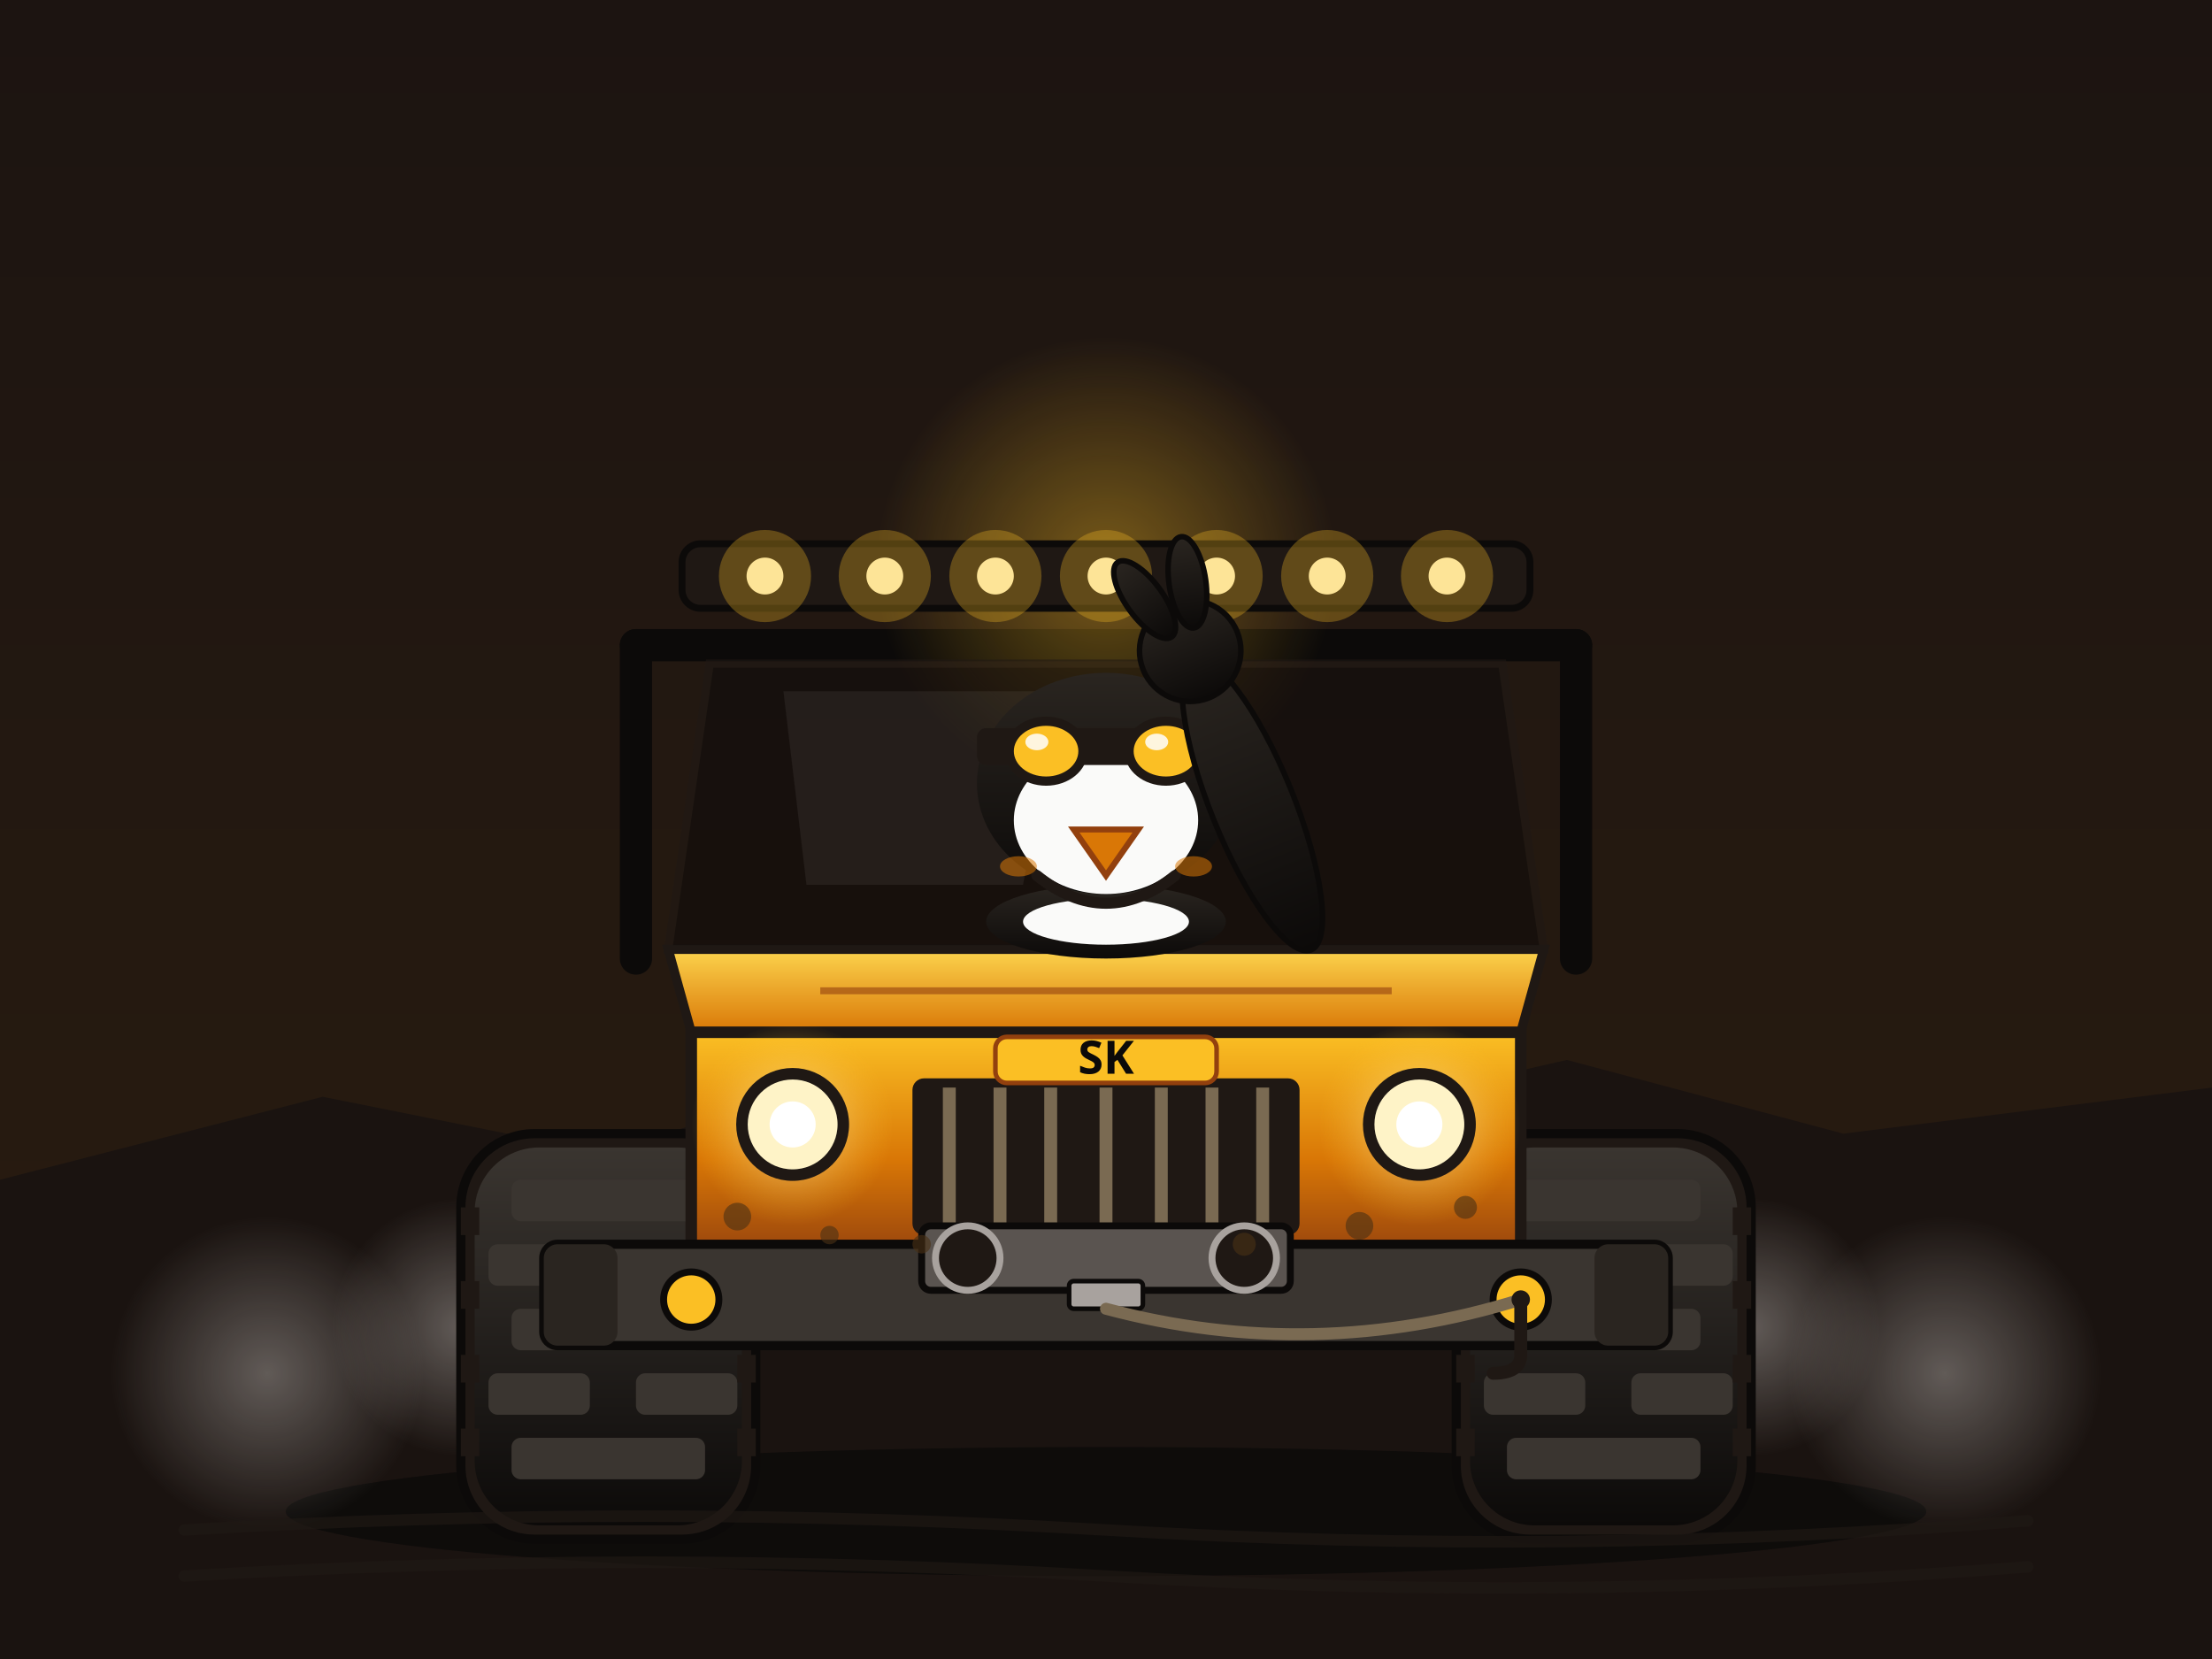
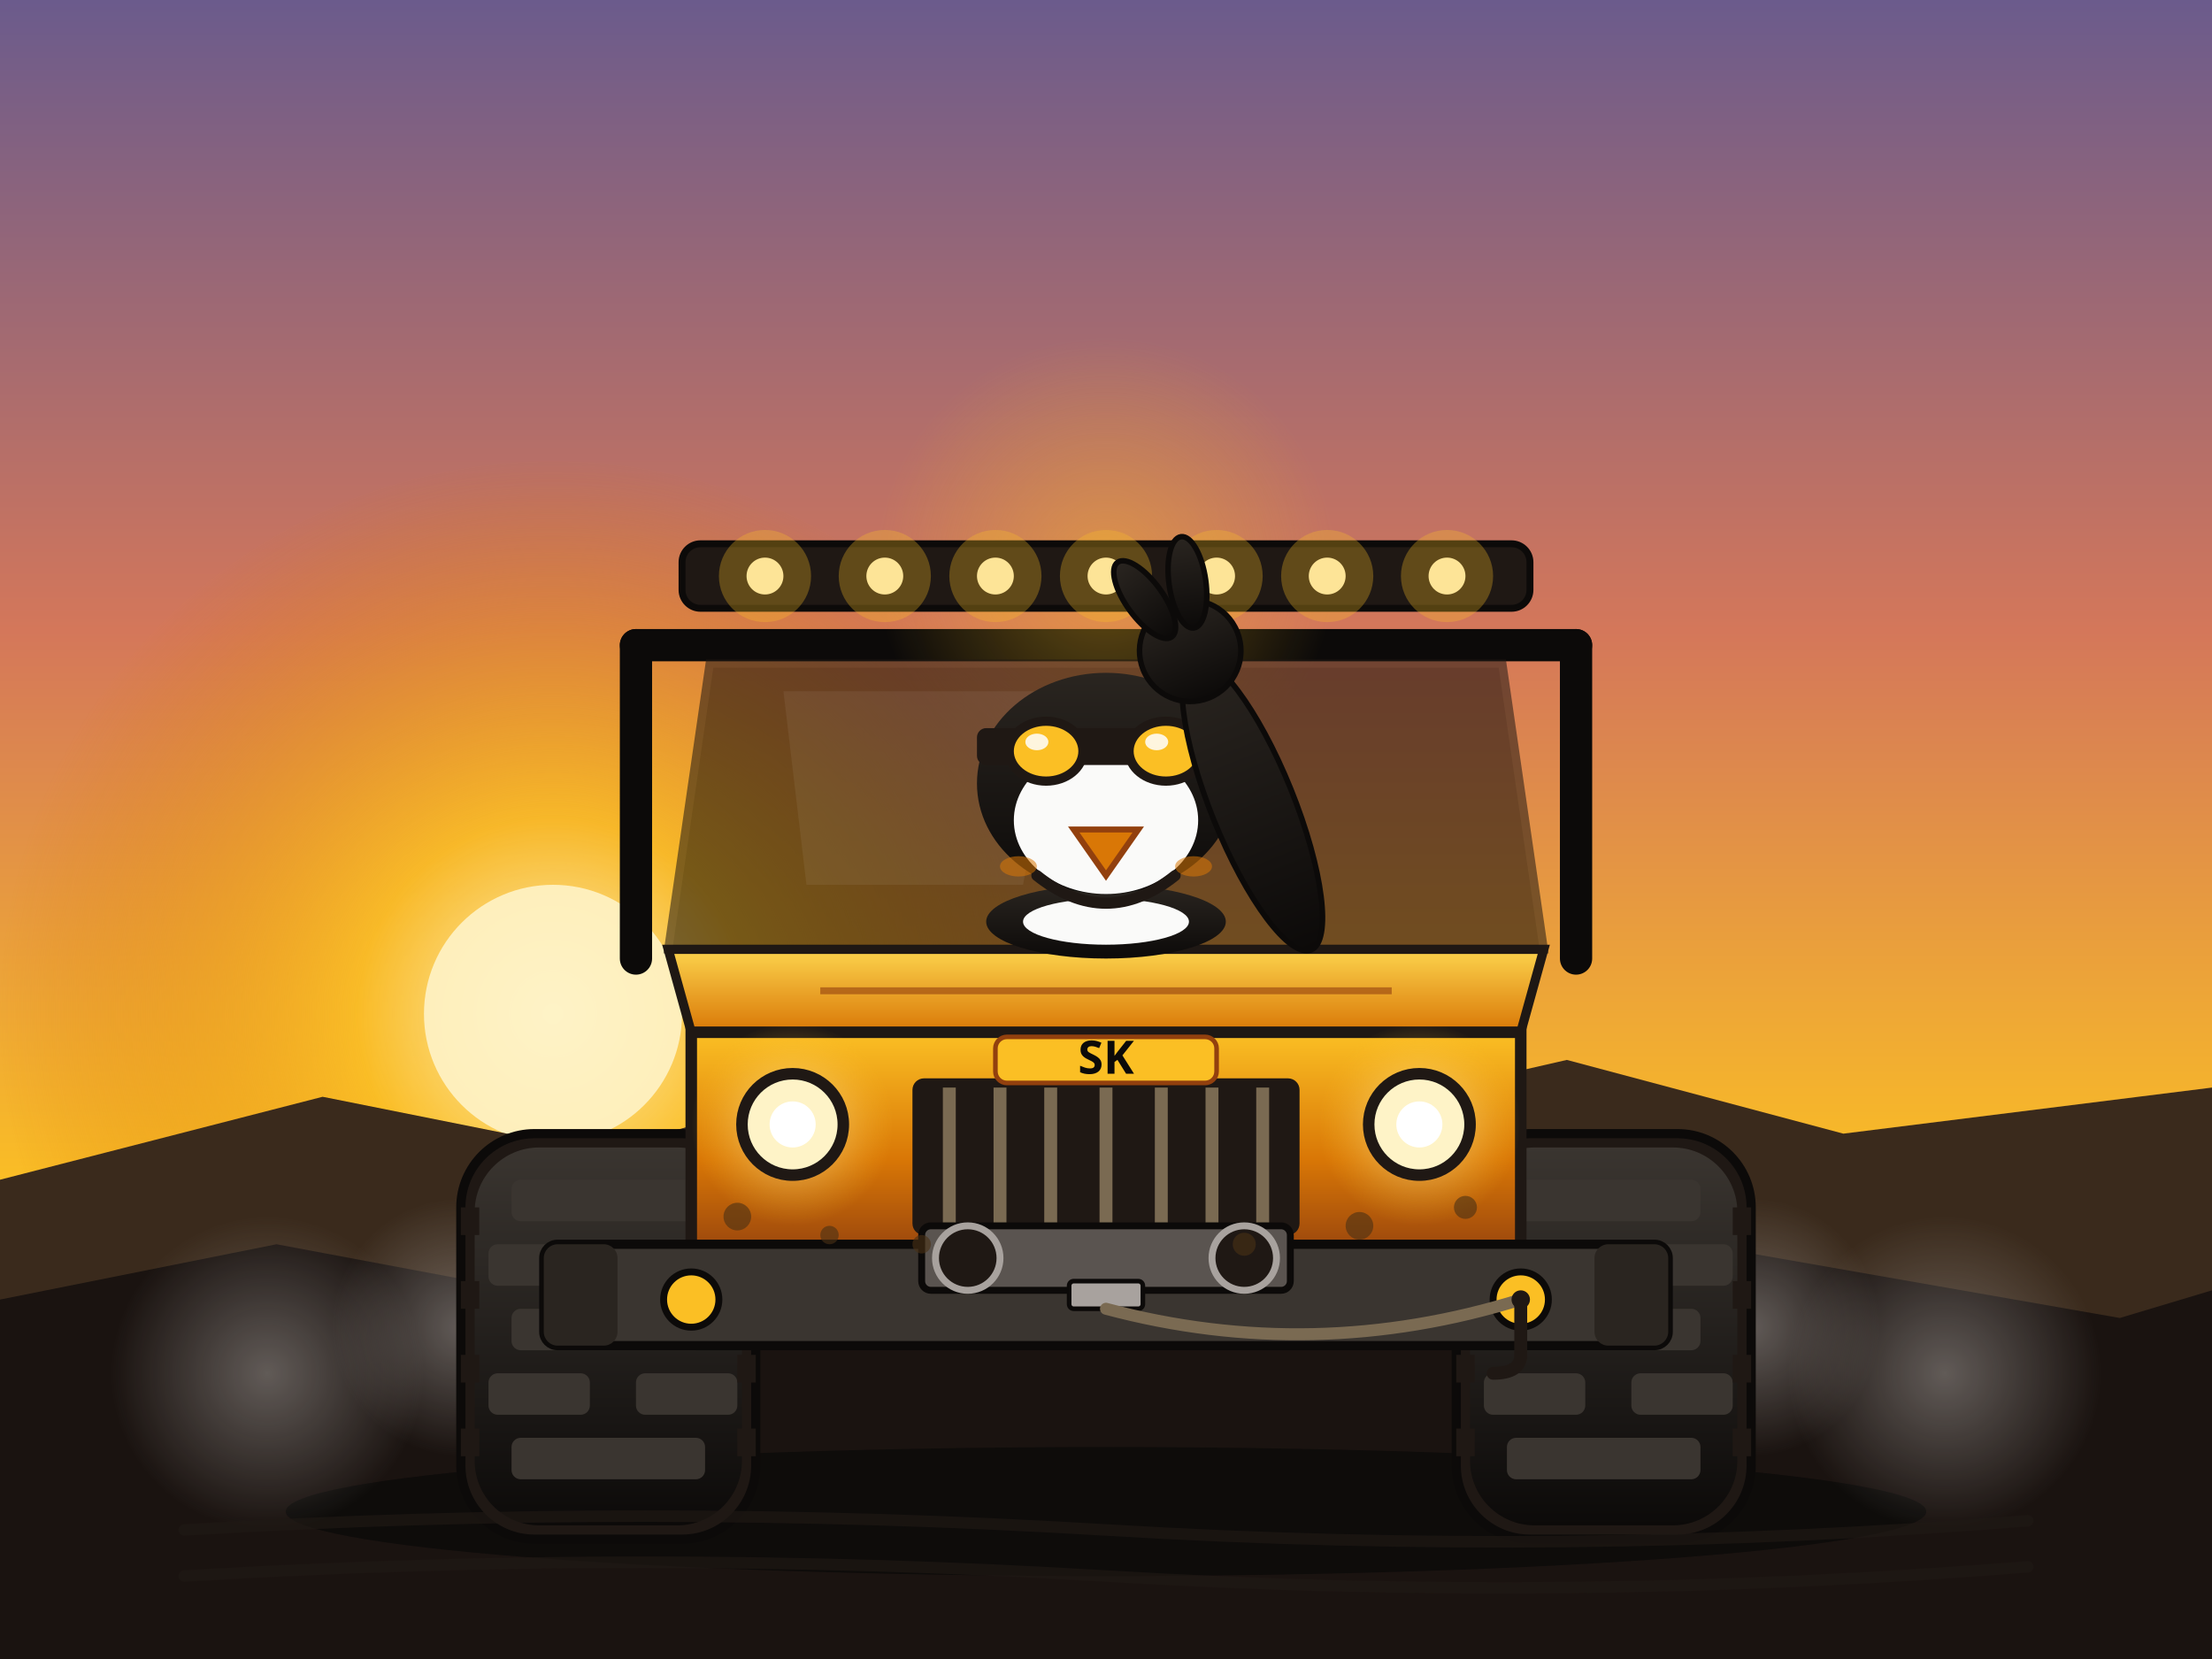
<svg xmlns="http://www.w3.org/2000/svg" viewBox="0 0 480 360" width="480" height="360" role="img" aria-label="skoffroad mascot — smilinTux the penguin driving a tricked-out Skrambler, front view">
  <defs>
    <linearGradient id="sky" x1="0" y1="0" x2="0" y2="1">
-       <stop offset="0%" stop-color="#1c1411" />
-       <stop offset="100%" stop-color="#2b1d10" />
+       <stop offset="0%" stop-color="#6b5b8c" />
+       <stop offset="38%" stop-color="#d4775a" />
+       <stop offset="72%" stop-color="#fbbf24" />
+       <stop offset="100%" stop-color="#92400e" />
    </linearGradient>
+     <radialGradient id="sun" cx="0.5" cy="0.5" r="0.5">
+       <stop offset="0%" stop-color="#fef3c7" stop-opacity="1" />
+       <stop offset="35%" stop-color="#fbbf24" stop-opacity="0.85" />
+       <stop offset="100%" stop-color="#d97706" stop-opacity="0" />
+     </radialGradient>
    <linearGradient id="bodyFront" x1="0" y1="0" x2="0" y2="1">
      <stop offset="0%" stop-color="#fbbf24" />
      <stop offset="55%" stop-color="#d97706" />
      <stop offset="100%" stop-color="#92400e" />
    </linearGradient>
    <linearGradient id="hoodTop" x1="0" y1="0" x2="0" y2="1">
      <stop offset="0%" stop-color="#fcd34d" />
      <stop offset="100%" stop-color="#d97706" />
    </linearGradient>
    <linearGradient id="tire" x1="0" y1="0" x2="0" y2="1">
      <stop offset="0%" stop-color="#3a3530" />
      <stop offset="100%" stop-color="#0c0a09" />
    </linearGradient>
    <linearGradient id="pengbody" x1="0" y1="0" x2="0" y2="1">
      <stop offset="0%" stop-color="#2a2520" />
      <stop offset="100%" stop-color="#0c0a09" />
    </linearGradient>
    <radialGradient id="dust" cx="0.5" cy="0.5" r="0.5">
      <stop offset="0%" stop-color="#a8a29e" stop-opacity="0.5" />
      <stop offset="100%" stop-color="#a8a29e" stop-opacity="0" />
    </radialGradient>
    <radialGradient id="hlGlow" cx="0.5" cy="0.5" r="0.5">
      <stop offset="0%" stop-color="#fef3c7" stop-opacity="0.75" />
      <stop offset="100%" stop-color="#fbbf24" stop-opacity="0" />
    </radialGradient>
    <radialGradient id="lbGlow" cx="0.5" cy="0.5" r="0.5">
      <stop offset="0%" stop-color="#fbbf24" stop-opacity="0.4" />
      <stop offset="100%" stop-color="#fbbf24" stop-opacity="0" />
    </radialGradient>
  </defs>
  <rect x="0" y="0" width="480" height="360" fill="url(#sky)" />
-   <path d="M0 256 L70 238 L130 250 L200 230 L270 246 L340 230 L400 246 L480 236 L480 360 L0 360 Z" fill="#1a1310" />
+   <circle cx="120" cy="220" r="120" fill="url(#sun)" />
+   <circle cx="120" cy="220" r="28" fill="#fef3c7" opacity="0.9" />
+   <path d="M0 256 L70 238 L130 250 L200 230 L270 246 L340 230 L400 246 L480 236 L480 360 L0 360 Z" fill="#3a2a1c" />
+   <path d="M0 282 L60 270 L140 285 L220 268 L300 286 L380 272 L460 286 L480 280 L480 360 L0 360 Z" fill="#1a1310" />
  <ellipse cx="240" cy="328" rx="178" ry="14" fill="#0c0a09" opacity="0.85" />
  <circle cx="58" cy="298" r="34" fill="url(#dust)" />
  <circle cx="100" cy="288" r="28" fill="url(#dust)" />
  <circle cx="380" cy="288" r="28" fill="url(#dust)" />
  <circle cx="422" cy="298" r="34" fill="url(#dust)" />
  <g stroke="#0c0a09" stroke-width="7" stroke-linecap="round" fill="none">
    <line x1="138" y1="140" x2="138" y2="208" />
    <line x1="342" y1="140" x2="342" y2="208" />
    <line x1="138" y1="140" x2="342" y2="140" />
  </g>
  <g>
    <circle cx="240" cy="123" r="50" fill="url(#lbGlow)" />
    <rect x="148" y="118" width="184" height="14" rx="4" fill="#1f1814" stroke="#0c0a09" stroke-width="1.5" />
    <g fill="#fef3c7">
      <circle cx="166" cy="125" r="4" />
      <circle cx="192" cy="125" r="4" />
      <circle cx="216" cy="125" r="4" />
      <circle cx="240" cy="125" r="4" />
      <circle cx="264" cy="125" r="4" />
      <circle cx="288" cy="125" r="4" />
      <circle cx="314" cy="125" r="4" />
    </g>
    <g fill="#fbbf24" opacity="0.3">
      <circle cx="166" cy="125" r="10" />
      <circle cx="192" cy="125" r="10" />
      <circle cx="216" cy="125" r="10" />
      <circle cx="240" cy="125" r="10" />
      <circle cx="264" cy="125" r="10" />
      <circle cx="288" cy="125" r="10" />
      <circle cx="314" cy="125" r="10" />
    </g>
  </g>
  <rect x="100" y="246" width="64" height="88" rx="16" fill="#1f1814" stroke="#0c0a09" stroke-width="2" />
  <rect x="103" y="249" width="58" height="82" rx="14" fill="url(#tire)" />
  <g fill="#3a3530">
    <rect x="111" y="256" width="42" height="9" rx="2" />
    <rect x="106" y="270" width="22" height="9" rx="2" />
    <rect x="138" y="270" width="22" height="9" rx="2" />
    <rect x="111" y="284" width="42" height="9" rx="2" />
    <rect x="106" y="298" width="22" height="9" rx="2" />
    <rect x="138" y="298" width="22" height="9" rx="2" />
    <rect x="111" y="312" width="42" height="9" rx="2" />
  </g>
  <g fill="#1f1814">
    <rect x="100" y="262" width="4" height="6" />
    <rect x="100" y="278" width="4" height="6" />
    <rect x="100" y="294" width="4" height="6" />
    <rect x="100" y="310" width="4" height="6" />
    <rect x="160" y="262" width="4" height="6" />
    <rect x="160" y="278" width="4" height="6" />
    <rect x="160" y="294" width="4" height="6" />
    <rect x="160" y="310" width="4" height="6" />
  </g>
  <rect x="316" y="246" width="64" height="88" rx="16" fill="#1f1814" stroke="#0c0a09" stroke-width="2" />
  <rect x="319" y="249" width="58" height="82" rx="14" fill="url(#tire)" />
  <g fill="#3a3530">
    <rect x="327" y="256" width="42" height="9" rx="2" />
    <rect x="322" y="270" width="22" height="9" rx="2" />
    <rect x="354" y="270" width="22" height="9" rx="2" />
    <rect x="327" y="284" width="42" height="9" rx="2" />
    <rect x="322" y="298" width="22" height="9" rx="2" />
    <rect x="354" y="298" width="22" height="9" rx="2" />
    <rect x="327" y="312" width="42" height="9" rx="2" />
  </g>
  <g fill="#1f1814">
    <rect x="316" y="262" width="4" height="6" />
    <rect x="316" y="278" width="4" height="6" />
    <rect x="316" y="294" width="4" height="6" />
    <rect x="316" y="310" width="4" height="6" />
    <rect x="376" y="262" width="4" height="6" />
    <rect x="376" y="278" width="4" height="6" />
    <rect x="376" y="294" width="4" height="6" />
    <rect x="376" y="310" width="4" height="6" />
  </g>
  <path d="M 145 206 L 335 206 L 330 224 L 150 224 Z" fill="url(#hoodTop)" stroke="#1f1814" stroke-width="2" />
  <line x1="178" y1="215" x2="302" y2="215" stroke="#92400e" stroke-width="1.5" opacity="0.6" />
  <rect x="150" y="224" width="180" height="50" fill="url(#bodyFront)" stroke="#1f1814" stroke-width="2.5" />
  <circle cx="172" cy="244" r="22" fill="url(#hlGlow)" />
  <circle cx="308" cy="244" r="22" fill="url(#hlGlow)" />
  <circle cx="172" cy="244" r="11" fill="#fef3c7" stroke="#1f1814" stroke-width="2.5" />
  <circle cx="172" cy="244" r="5" fill="#fff" />
  <circle cx="308" cy="244" r="11" fill="#fef3c7" stroke="#1f1814" stroke-width="2.5" />
  <circle cx="308" cy="244" r="5" fill="#fff" />
  <rect x="198" y="234" width="84" height="34" rx="2.5" fill="#1f1814" />
  <g stroke="#7a6a52" stroke-width="2.8">
    <line x1="206" y1="236" x2="206" y2="266" />
    <line x1="217" y1="236" x2="217" y2="266" />
    <line x1="228" y1="236" x2="228" y2="266" />
    <line x1="240" y1="236" x2="240" y2="266" />
    <line x1="252" y1="236" x2="252" y2="266" />
    <line x1="263" y1="236" x2="263" y2="266" />
    <line x1="274" y1="236" x2="274" y2="266" />
  </g>
  <rect x="216" y="225" width="48" height="10" rx="2.5" fill="#fbbf24" stroke="#92400e" stroke-width="1" />
  <text x="240" y="233" font-family="Impact, Arial Black, sans-serif" font-size="10" fill="#0c0a09" text-anchor="middle" font-weight="900">SK</text>
  <rect x="118" y="270" width="244" height="22" rx="3" fill="#3a3530" stroke="#0c0a09" stroke-width="2" />
  <rect x="118" y="270" width="16" height="22" rx="3" fill="#2a2520" />
  <rect x="346" y="270" width="16" height="22" rx="3" fill="#2a2520" />
  <rect x="200" y="266" width="80" height="14" rx="2" fill="#5a5450" stroke="#0c0a09" stroke-width="1.5" />
  <circle cx="210" cy="273" r="7" fill="#1f1814" stroke="#a8a29e" stroke-width="1.5" />
  <circle cx="270" cy="273" r="7" fill="#1f1814" stroke="#a8a29e" stroke-width="1.5" />
  <rect x="232" y="278" width="16" height="6" rx="1" fill="#a8a29e" stroke="#0c0a09" stroke-width="1" />
  <circle cx="150" cy="282" r="6" fill="#fbbf24" stroke="#0c0a09" stroke-width="1.5" />
  <circle cx="330" cy="282" r="6" fill="#fbbf24" stroke="#0c0a09" stroke-width="1.5" />
  <path d="M 240 284 Q 285 296 330 282" fill="none" stroke="#7a6a52" stroke-width="2.6" stroke-linecap="round" />
  <path d="M 330 282 L 330 294 Q 330 298 324 298" fill="none" stroke="#1f1814" stroke-width="2.8" stroke-linecap="round" />
  <circle cx="330" cy="282" r="2" fill="#1f1814" />
  <g fill="#4a3014" opacity="0.6">
    <circle cx="160" cy="264" r="3" />
    <circle cx="180" cy="268" r="2" />
    <circle cx="295" cy="266" r="3" />
    <circle cx="318" cy="262" r="2.5" />
    <circle cx="200" cy="270" r="2" />
    <circle cx="270" cy="270" r="2.5" />
  </g>
  <path d="M 154 144 L 326 144 L 335 206 L 145 206 Z" fill="#0c0a09" opacity="0.55" stroke="#1f1814" stroke-width="1.8" />
  <path d="M 170 150 L 230 150 L 222 192 L 175 192 Z" fill="#fafaf9" opacity="0.06" />
  <ellipse cx="240" cy="200" rx="26" ry="8" fill="url(#pengbody)" />
  <ellipse cx="240" cy="200" rx="18" ry="5" fill="#fafaf9" />
  <ellipse cx="240" cy="170" rx="28" ry="24" fill="url(#pengbody)" />
  <ellipse cx="240" cy="178" rx="20" ry="16" fill="#fafaf9" />
  <rect x="212" y="158" width="56" height="8" rx="2" fill="#1f1814" />
  <ellipse cx="227" cy="163" rx="8" ry="6.5" fill="#fbbf24" stroke="#1f1814" stroke-width="2" />
  <ellipse cx="253" cy="163" rx="8" ry="6.5" fill="#fbbf24" stroke="#1f1814" stroke-width="2" />
  <ellipse cx="225" cy="161" rx="2.5" ry="1.8" fill="#fff" opacity="0.85" />
  <ellipse cx="251" cy="161" rx="2.5" ry="1.8" fill="#fff" opacity="0.85" />
  <path d="M 233 180 L 247 180 L 240 190 Z" fill="#d97706" stroke="#92400e" stroke-width="1.3" />
  <path d="M 225 190 Q 240 202 255 190" fill="none" stroke="#1f1814" stroke-width="2.4" stroke-linecap="round" />
  <ellipse cx="221" cy="188" rx="4" ry="2.2" fill="#d97706" opacity="0.55" />
  <ellipse cx="259" cy="188" rx="4" ry="2.2" fill="#d97706" opacity="0.55" />
  <g transform="translate(280 195) rotate(-22)">
    <ellipse cx="0" cy="-22" rx="9" ry="34" fill="url(#pengbody)" stroke="#0c0a09" stroke-width="1.2" />
    <ellipse cx="0" cy="-58" rx="11" ry="11" fill="url(#pengbody)" stroke="#0c0a09" stroke-width="1.2" />
    <ellipse cx="-5" cy="-72" rx="4" ry="10" fill="url(#pengbody)" stroke="#0c0a09" stroke-width="1.2" transform="rotate(-14 -5 -72)" />
    <ellipse cx="5" cy="-72" rx="4" ry="10" fill="url(#pengbody)" stroke="#0c0a09" stroke-width="1.2" transform="rotate(14 5 -72)" />
  </g>
  <path d="M 40 332 Q 140 326 240 332 T 440 330" fill="none" stroke="#1f1814" stroke-width="2.5" stroke-linecap="round" opacity="0.65" />
  <path d="M 40 342 Q 140 336 240 342 T 440 340" fill="none" stroke="#1f1814" stroke-width="2.5" stroke-linecap="round" opacity="0.65" />
</svg>
